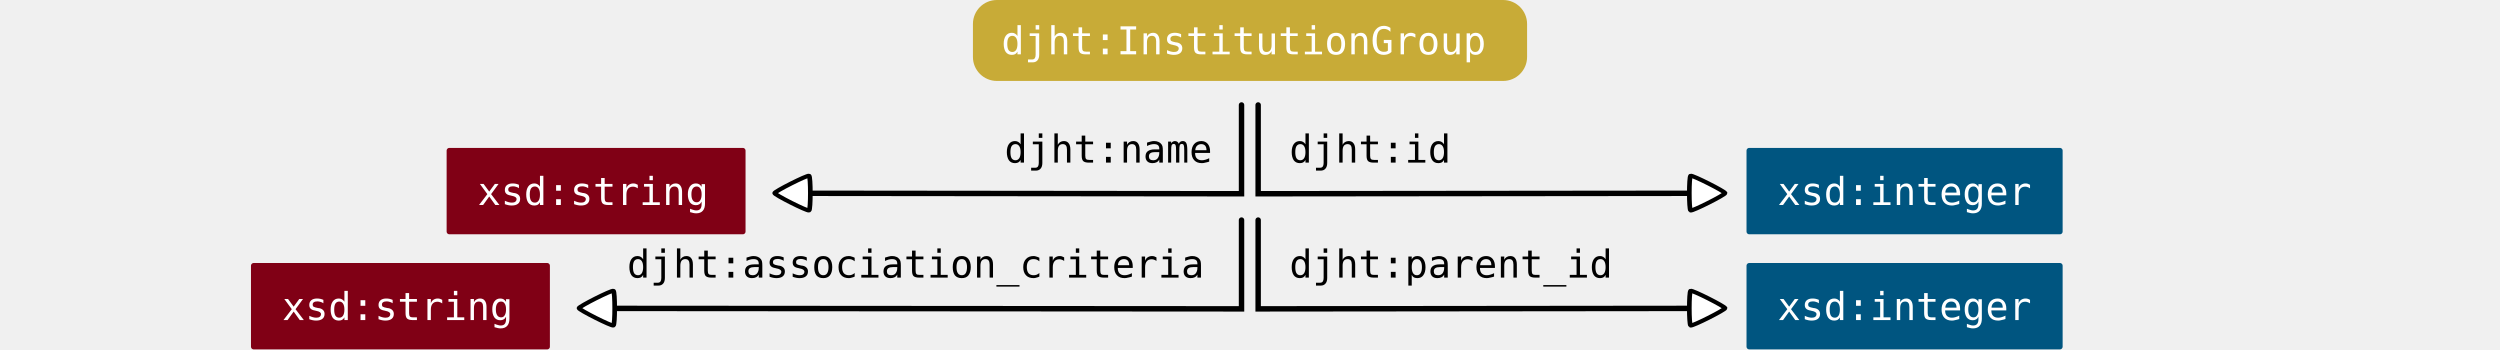
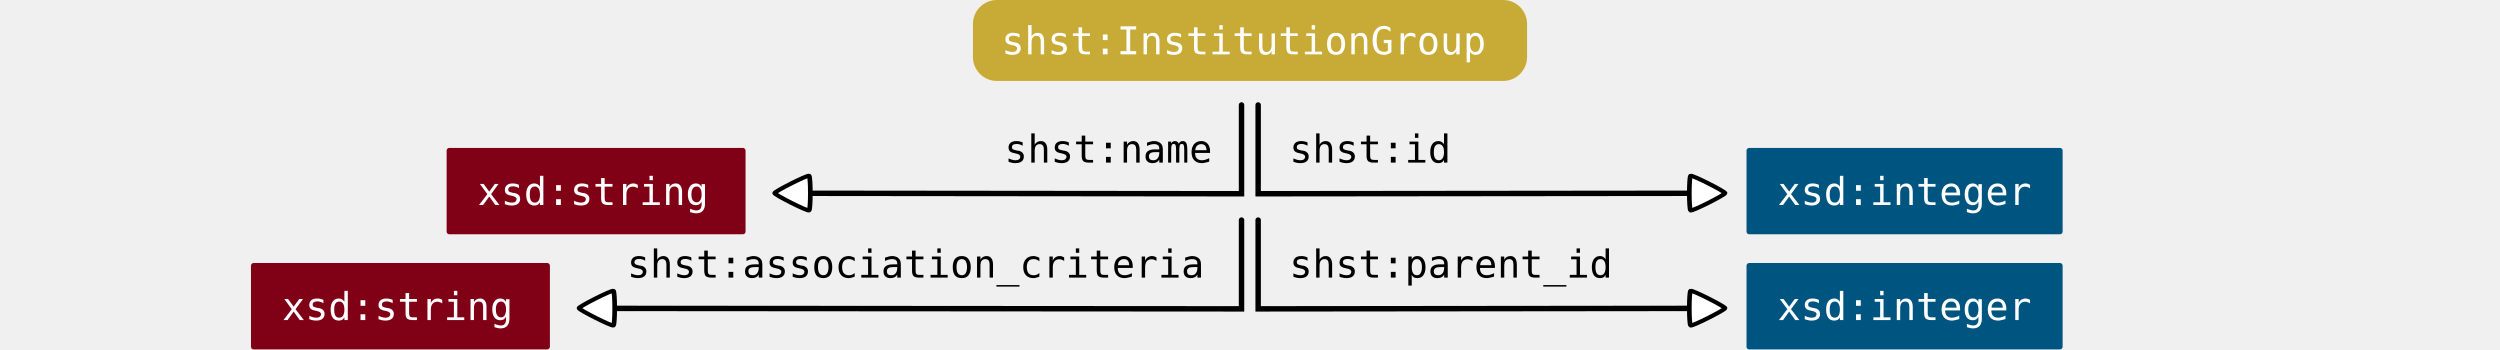
<svg xmlns="http://www.w3.org/2000/svg" width="230mm" height="32.139mm" version="1.1" viewBox="0 0 230 32.139" font-family="'Fira Code', monospace" font-size="3.528px">
  <g transform="translate(-346.37 -93.413)">
    <text x="464.99" y="108.373" fill="#000" stroke-width=".131" style="line-height:1.25" xml:space="preserve">
-       <tspan x="464.99" y="108.373" stroke-width=".131">djht:id</tspan>
+       <tspan x="464.99" y="108.373" stroke-width=".131">shst:id</tspan>
    </text>
    <path d="m462.12 103.07v8.168l39.903-0.042" fill="none" stroke="#000" stroke-linecap="round" stroke-width=".5" />
    <path transform="matrix(-.549 .12832 .1471 .47889 640.81 53.378)" d="m267.07 52.47c-0.228 0.228-6.135-1.355-6.218-1.666-0.083-0.311 4.241-4.636 4.552-4.552 0.311 0.083 1.894 5.991 1.666 6.218z" fill="#fff" stroke="#000" stroke-linecap="round" stroke-linejoin="round" stroke-width=".754" />
    <text x="464.99" y="118.956" fill="#000" stroke-width=".131" style="line-height:1.25" xml:space="preserve">
-       <tspan x="464.99" y="118.956" stroke-width=".131">djht:parent_id</tspan>
+       <tspan x="464.99" y="118.956" stroke-width=".131">shst:parent_id</tspan>
    </text>
    <path d="m462.12 113.66v8.168l39.903-0.042" fill="none" stroke="#000" stroke-linecap="round" stroke-width=".5" />
    <path transform="matrix(-.549 .12832 .1471 .47889 640.81 63.962)" d="m267.07 52.47c-0.228 0.228-6.135-1.355-6.218-1.666-0.083-0.311 4.241-4.636 4.552-4.552 0.311 0.083 1.894 5.991 1.666 6.218z" fill="#fff" stroke="#000" stroke-linecap="round" stroke-linejoin="round" stroke-width=".754" />
    <g>
      <rect x="507.3" y="107.27" width="28.582" height="7.447" rx="0" ry="0" fill="#005580" stroke="#005580" stroke-linecap="round" stroke-linejoin="round" stroke-width=".5" />
      <text x="509.909" y="112.274" fill="#fff" stroke-width=".131" style="line-height:1.25" xml:space="preserve">
        <tspan x="509.909" y="112.274" fill="#fff" stroke-width=".131">xsd:integer</tspan>
      </text>
      <text x="438.781" y="108.373" fill="#000" stroke-width=".131" style="line-height:1.25" xml:space="preserve">
-         <tspan x="438.781" y="108.373" stroke-width=".131">djht:name</tspan>
+         <tspan x="438.781" y="108.373" stroke-width=".131">shst:name</tspan>
      </text>
    </g>
    <path d="m460.59 103.07v8.168l-39.903-0.042" fill="none" stroke="#000" stroke-linecap="round" stroke-width=".5" />
    <path transform="matrix(.549 .12832 -.1471 .47889 281.9 53.378)" d="m267.07 52.47c-0.228 0.228-6.135-1.355-6.218-1.666-0.083-0.311 4.241-4.636 4.552-4.552 0.311 0.083 1.894 5.991 1.666 6.218z" fill="#fff" stroke="#000" stroke-linecap="round" stroke-linejoin="round" stroke-width=".754" />
    <g>
      <rect x="387.71" y="107.27" width="27" height="7.447" rx="0" ry="0" fill="#800015" stroke="#800015" stroke-linecap="round" stroke-linejoin="round" stroke-width=".5" />
      <text x="390.318" y="112.274" fill="#fff" stroke-width=".131" style="line-height:1.25" xml:space="preserve">
        <tspan x="390.318" y="112.274" fill="#fff" stroke-width=".131">xsd:string</tspan>
      </text>
      <rect x="435.88" y="93.413" width="50.981" height="7.447" ry="2.204" fill="#c8ab37" />
      <text x="438.492" y="98.415" fill="#fff" stroke-width=".131" style="line-height:1.25" xml:space="preserve">
-         <tspan x="438.492" y="98.415" fill="#fff" stroke-width=".131">djht:InstitutionGroup</tspan>
+         <tspan x="438.492" y="98.415" fill="#fff" stroke-width=".131">shst:InstitutionGroup</tspan>
      </text>
      <rect x="507.3" y="117.86" width="28.582" height="7.447" rx="0" ry="0" fill="#005580" stroke="#005580" stroke-linecap="round" stroke-linejoin="round" stroke-width=".5" />
      <text x="509.909" y="122.857" fill="#fff" stroke-width=".131" style="line-height:1.25" xml:space="preserve">
        <tspan x="509.909" y="122.857" fill="#fff" stroke-width=".131">xsd:integer</tspan>
      </text>
      <text x="404.053" y="118.956" fill="#000" stroke-width=".131" style="line-height:1.25" xml:space="preserve">
-         <tspan x="404.053" y="118.956" stroke-width=".131">djht:association_criteria</tspan>
+         <tspan x="404.053" y="118.956" stroke-width=".131">shst:association_criteria</tspan>
      </text>
    </g>
    <g stroke-linecap="round">
      <path d="m460.59 113.66v8.168l-57.67-0.042" fill="none" stroke="#000" stroke-width=".5" />
      <path transform="matrix(.549 .12832 -.1471 .47889 263.9 63.962)" d="m267.07 52.47c-0.228 0.228-6.135-1.355-6.218-1.666-0.083-0.311 4.241-4.636 4.552-4.552 0.311 0.083 1.894 5.991 1.666 6.218z" fill="#fff" stroke="#000" stroke-linejoin="round" stroke-width=".754" />
      <rect x="369.71" y="117.86" width="27" height="7.447" rx="0" ry="0" fill="#800015" stroke="#800015" stroke-linejoin="round" stroke-width=".5" />
    </g>
    <text x="372.326" y="122.857" fill="#fff" stroke-width=".131" style="line-height:1.25" xml:space="preserve">
      <tspan x="372.326" y="122.857" fill="#fff" stroke-width=".131">xsd:string</tspan>
    </text>
  </g>
</svg>
